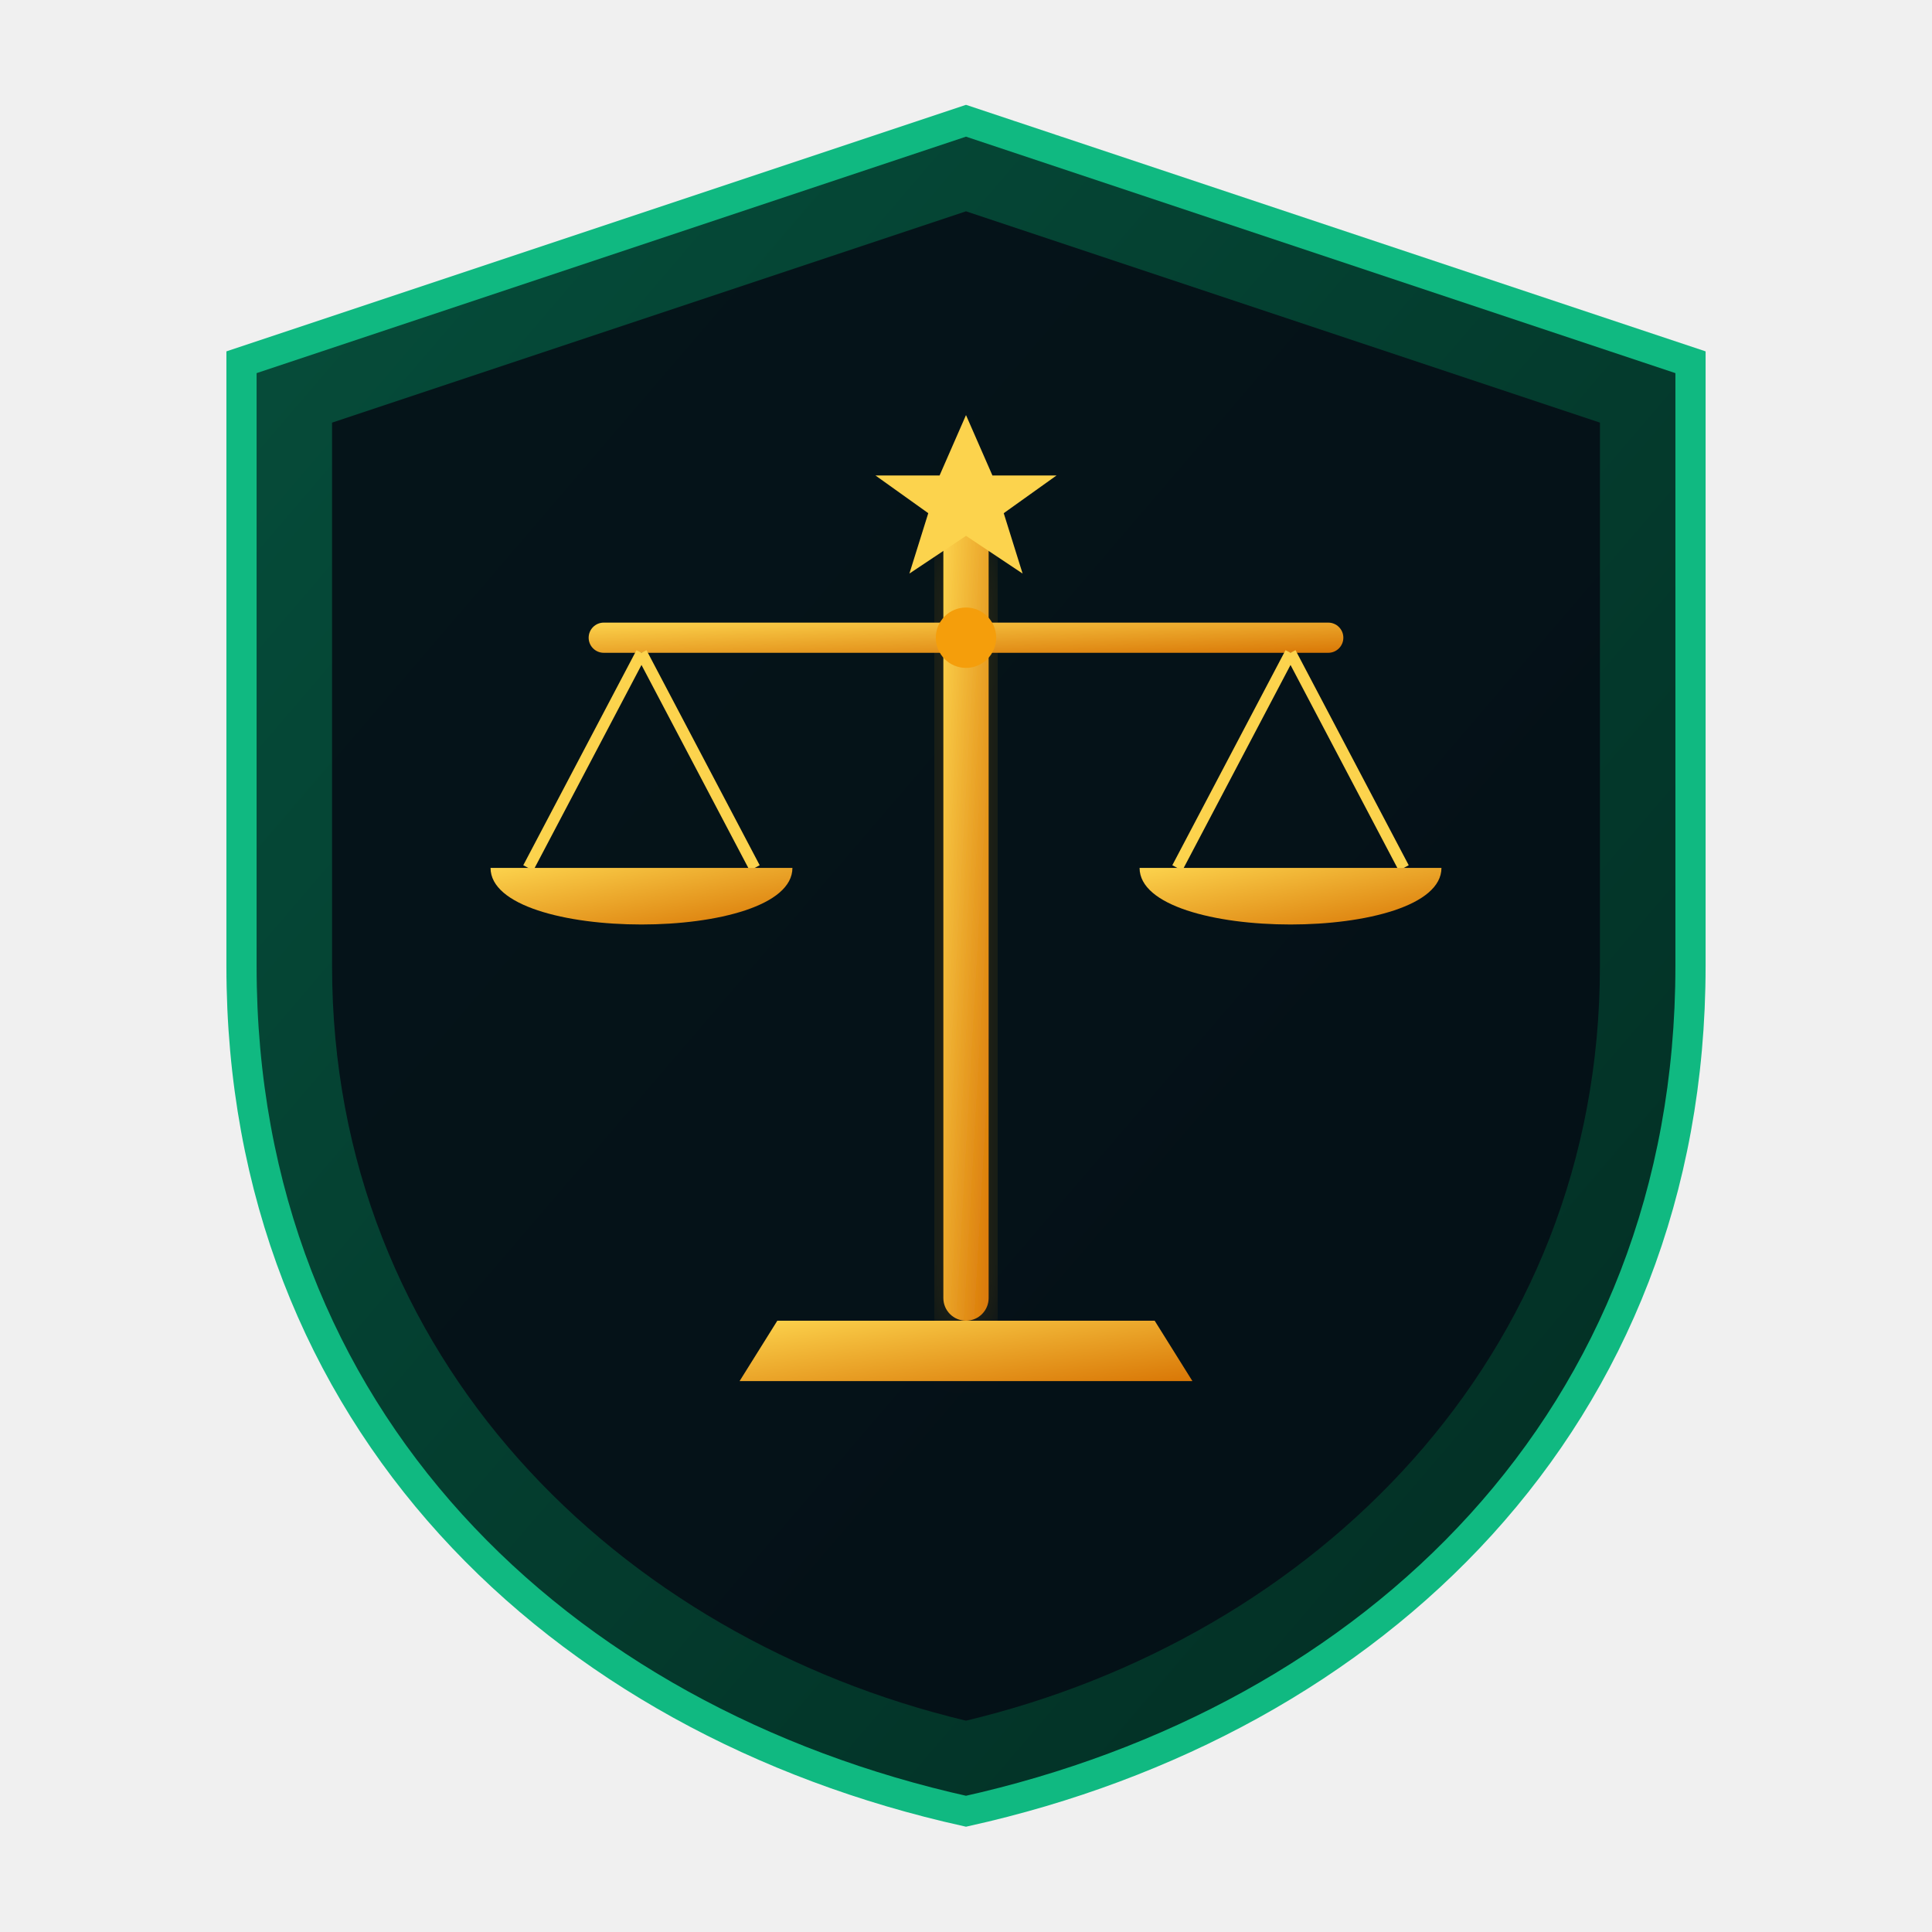
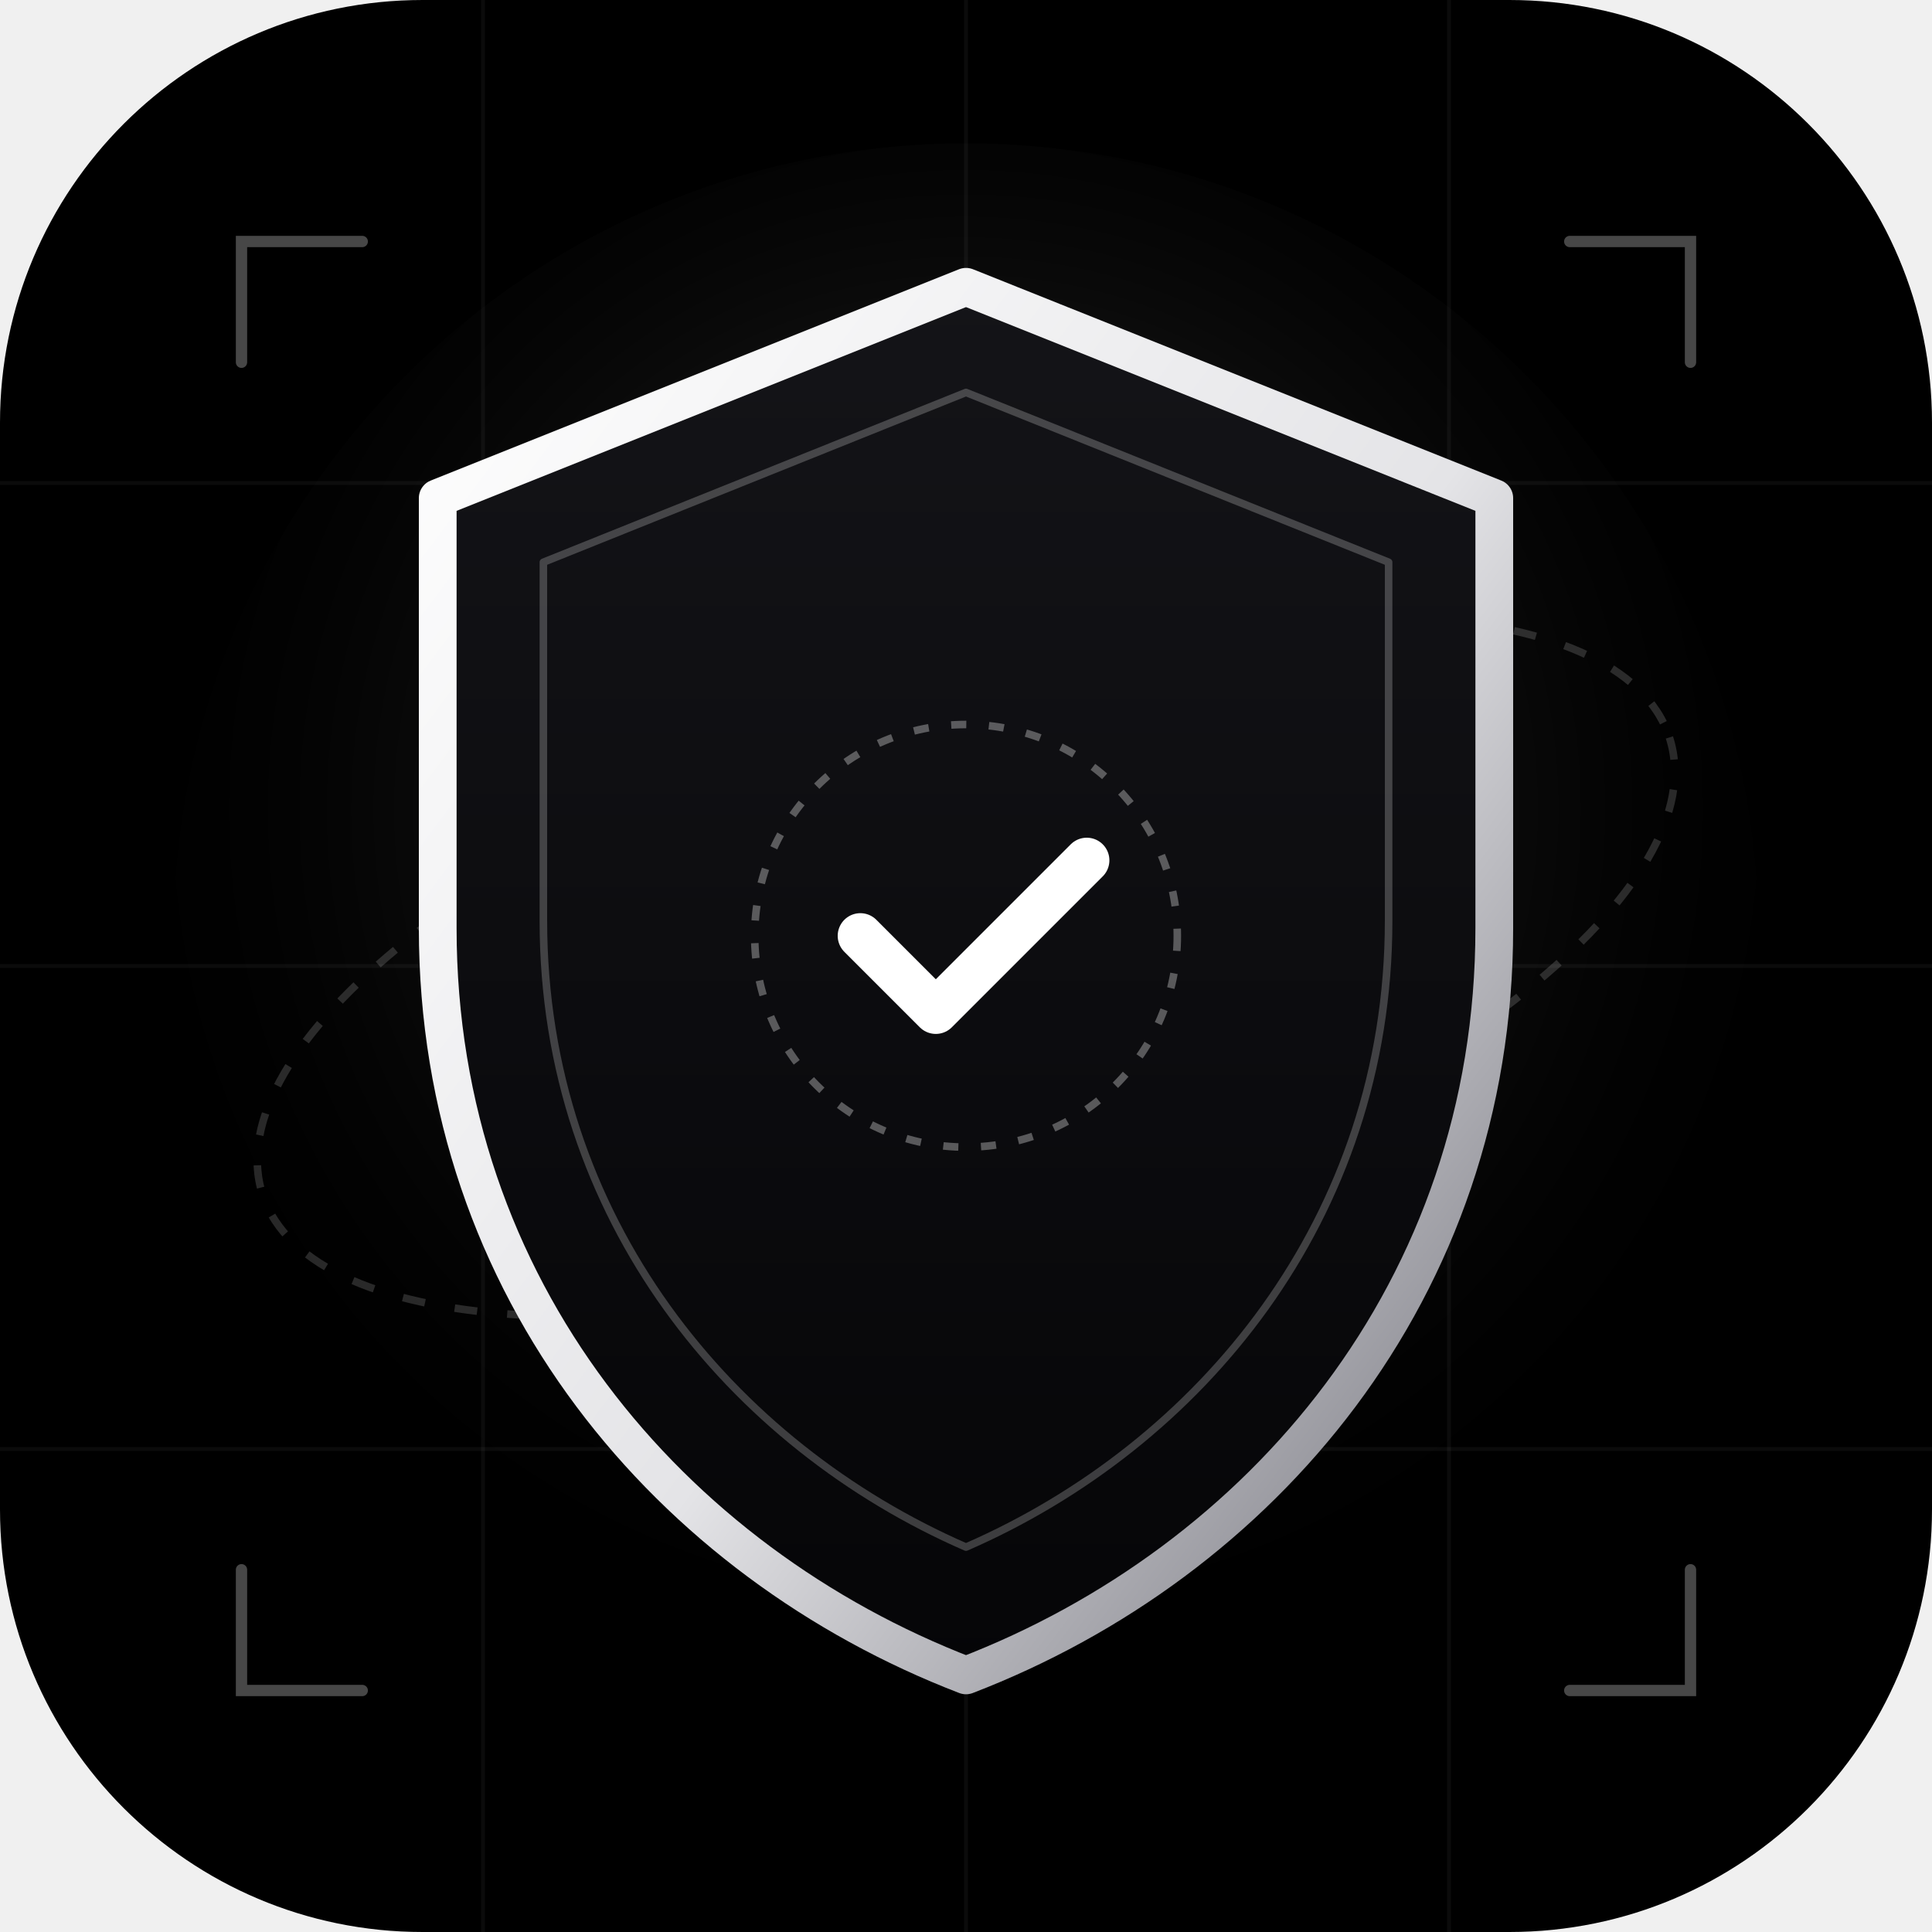
<svg xmlns="http://www.w3.org/2000/svg" viewBox="0 0 512 512" width="512" height="512">
  <defs>
-     <linearGradient id="shieldGrad" x1="0%" y1="0%" x2="100%" y2="100%">
-       <stop offset="0%" stop-color="#064E3B" />
-       <stop offset="100%" stop-color="#022c22" />
+     <radialGradient id="coreGlow" cx="50%" cy="42%" r="55%">
+       <stop offset="0%" stop-color="#FFFFFF" stop-opacity="0.22" />
+       <stop offset="60%" stop-color="#FFFFFF" stop-opacity="0.04" />
+       <stop offset="100%" stop-color="#000000" stop-opacity="0" />
+     </radialGradient>
+     <linearGradient id="shieldStroke" x1="0%" y1="0%" x2="100%" y2="100%">
+       <stop offset="0%" stop-color="#FFFFFF" />
+       <stop offset="55%" stop-color="#E4E4E7" />
+       <stop offset="100%" stop-color="#71717A" />
    </linearGradient>
-     <linearGradient id="goldGrad" x1="0%" y1="0%" x2="100%" y2="100%">
-       <stop offset="0%" stop-color="#FCD34D" />
-       <stop offset="100%" stop-color="#D97706" />
+     <linearGradient id="shieldBody" x1="50%" y1="0%" x2="50%" y2="100%">
+       <stop offset="0%" stop-color="#141418" />
+       <stop offset="100%" stop-color="#050507" />
    </linearGradient>
-     <filter id="glow" x="-20%" y="-20%" width="140%" height="140%">
-       <feDropShadow dx="0" dy="4" stdDeviation="8" flood-color="#F59E0B" flood-opacity="0.3" />
-     </filter>
  </defs>
-   <path d="M256 32 L448 96 V256 C448 376 364 456 256 480 C148 456 64 376 64 256 V96 Z" fill="url(#shieldGrad)" stroke="#10B981" stroke-width="8" />
-   <path d="M256 56 L424 112 V256 C424 360 348 434 256 456 C164 434 88 360 88 256 V112 Z" fill="#050B14" opacity="0.85" />
-   <rect x="250" y="140" width="12" height="210" rx="6" fill="url(#goldGrad)" filter="url(#glow)" />
-   <path d="M206 350 L306 350 L316 366 L196 366 Z" fill="url(#goldGrad)" />
-   <polygon points="256,110 263,126 280,126 266,136 271,152 256,142 241,152 246,136 232,126 249,126" fill="#FCD34D" />
-   <rect x="156" y="165" width="200" height="8" rx="4" fill="url(#goldGrad)" />
-   <circle cx="256" cy="169" r="8" fill="#F59E0B" />
-   <line x1="170" y1="173" x2="140" y2="230" stroke="#FCD34D" stroke-width="3" />
-   <line x1="170" y1="173" x2="200" y2="230" stroke="#FCD34D" stroke-width="3" />
-   <path d="M130 230 C130 250 210 250 210 230 Z" fill="url(#goldGrad)" />
-   <line x1="342" y1="173" x2="312" y2="230" stroke="#FCD34D" stroke-width="3" />
-   <line x1="342" y1="173" x2="372" y2="230" stroke="#FCD34D" stroke-width="3" />
-   <path d="M302 230 C302 250 382 250 382 230 Z" fill="url(#goldGrad)" />
+   <rect width="512" height="512" rx="112" fill="#000000" />
+   <g stroke="#FFFFFF" stroke-opacity="0.045" stroke-width="1">
+     <line x1="0" y1="128" x2="512" y2="128" />
+     <line x1="0" y1="256" x2="512" y2="256" />
+     <line x1="0" y1="384" x2="512" y2="384" />
+     <line x1="128" y1="0" x2="128" y2="512" />
+     <line x1="256" y1="0" x2="256" y2="512" />
+     <line x1="384" y1="0" x2="384" y2="512" />
+   </g>
+   <circle cx="256" cy="248" r="210" fill="url(#coreGlow)" />
+   <ellipse cx="256" cy="256" rx="196" ry="74" fill="none" stroke="#FFFFFF" stroke-opacity="0.16" stroke-width="2" stroke-dasharray="6 8" transform="rotate(-18 256 256)" />
+   <path d="M256 76 L396 132 V246 C396 342 334 414 256 444 C178 414 116 342 116 246 V132 L256 76 Z" fill="url(#shieldBody)" stroke="url(#shieldStroke)" stroke-width="10" stroke-linejoin="round" />
+   <path d="M256 104 L368 149 V244 C368 323 318 383 256 410 C194 383 144 323 144 244 V149 L256 104 Z" fill="none" stroke="#FFFFFF" stroke-opacity="0.22" stroke-width="2" stroke-linejoin="round" />
+   <circle cx="256" cy="248" r="56" fill="none" stroke="#FFFFFF" stroke-opacity="0.32" stroke-width="2" stroke-dasharray="4 6" />
+   <path d="M228 248 L248 268 L288 228" fill="none" stroke="#FFFFFF" stroke-width="12" stroke-linecap="round" stroke-linejoin="round" />
+   <path d="M64 96 V64 H96 M416 64 H448 V96 M64 416 V448 H96 M416 448 H448 V416" fill="none" stroke="#FFFFFF" stroke-opacity="0.28" stroke-width="3" stroke-linecap="round" />
</svg>
